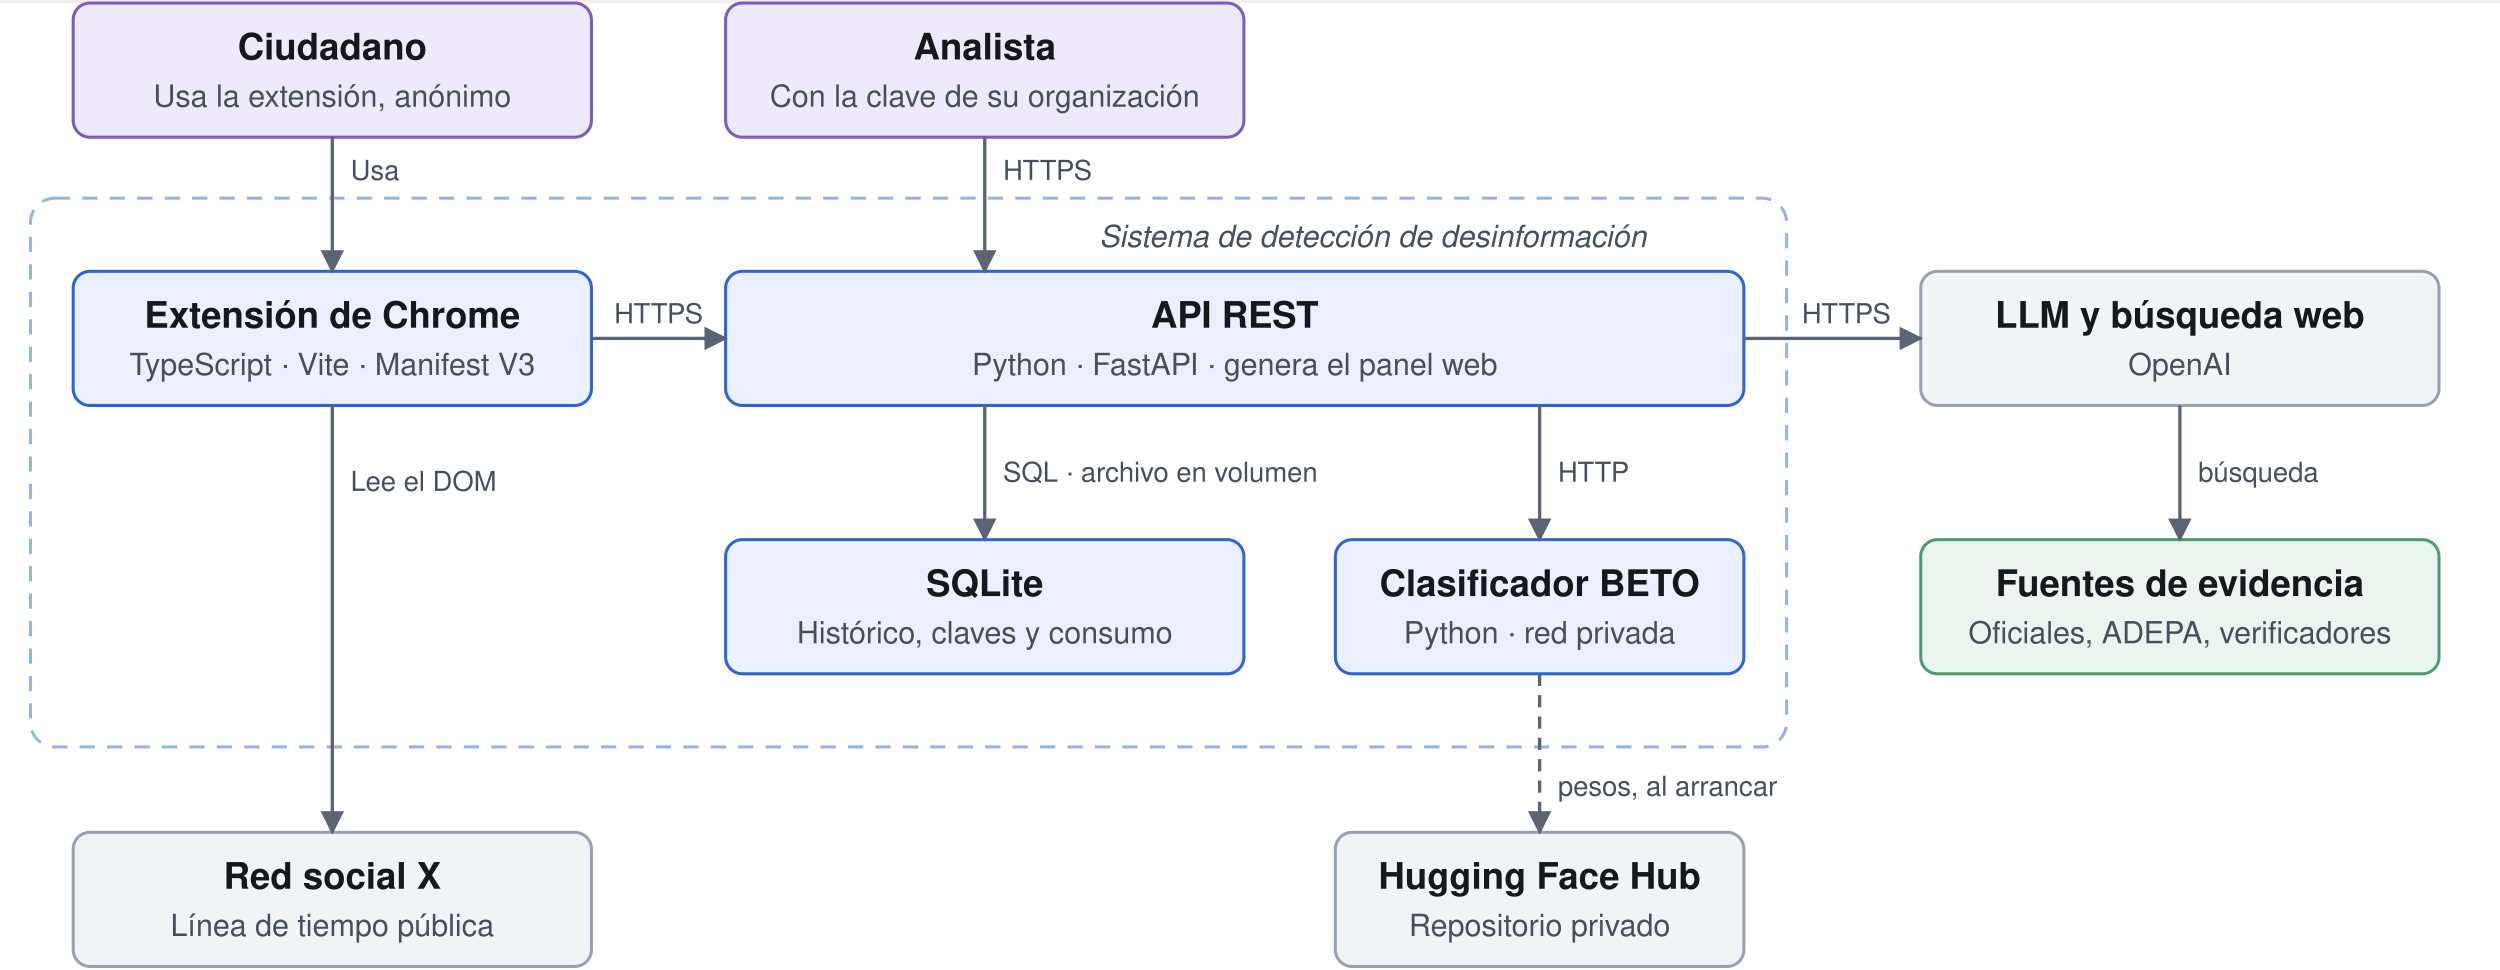
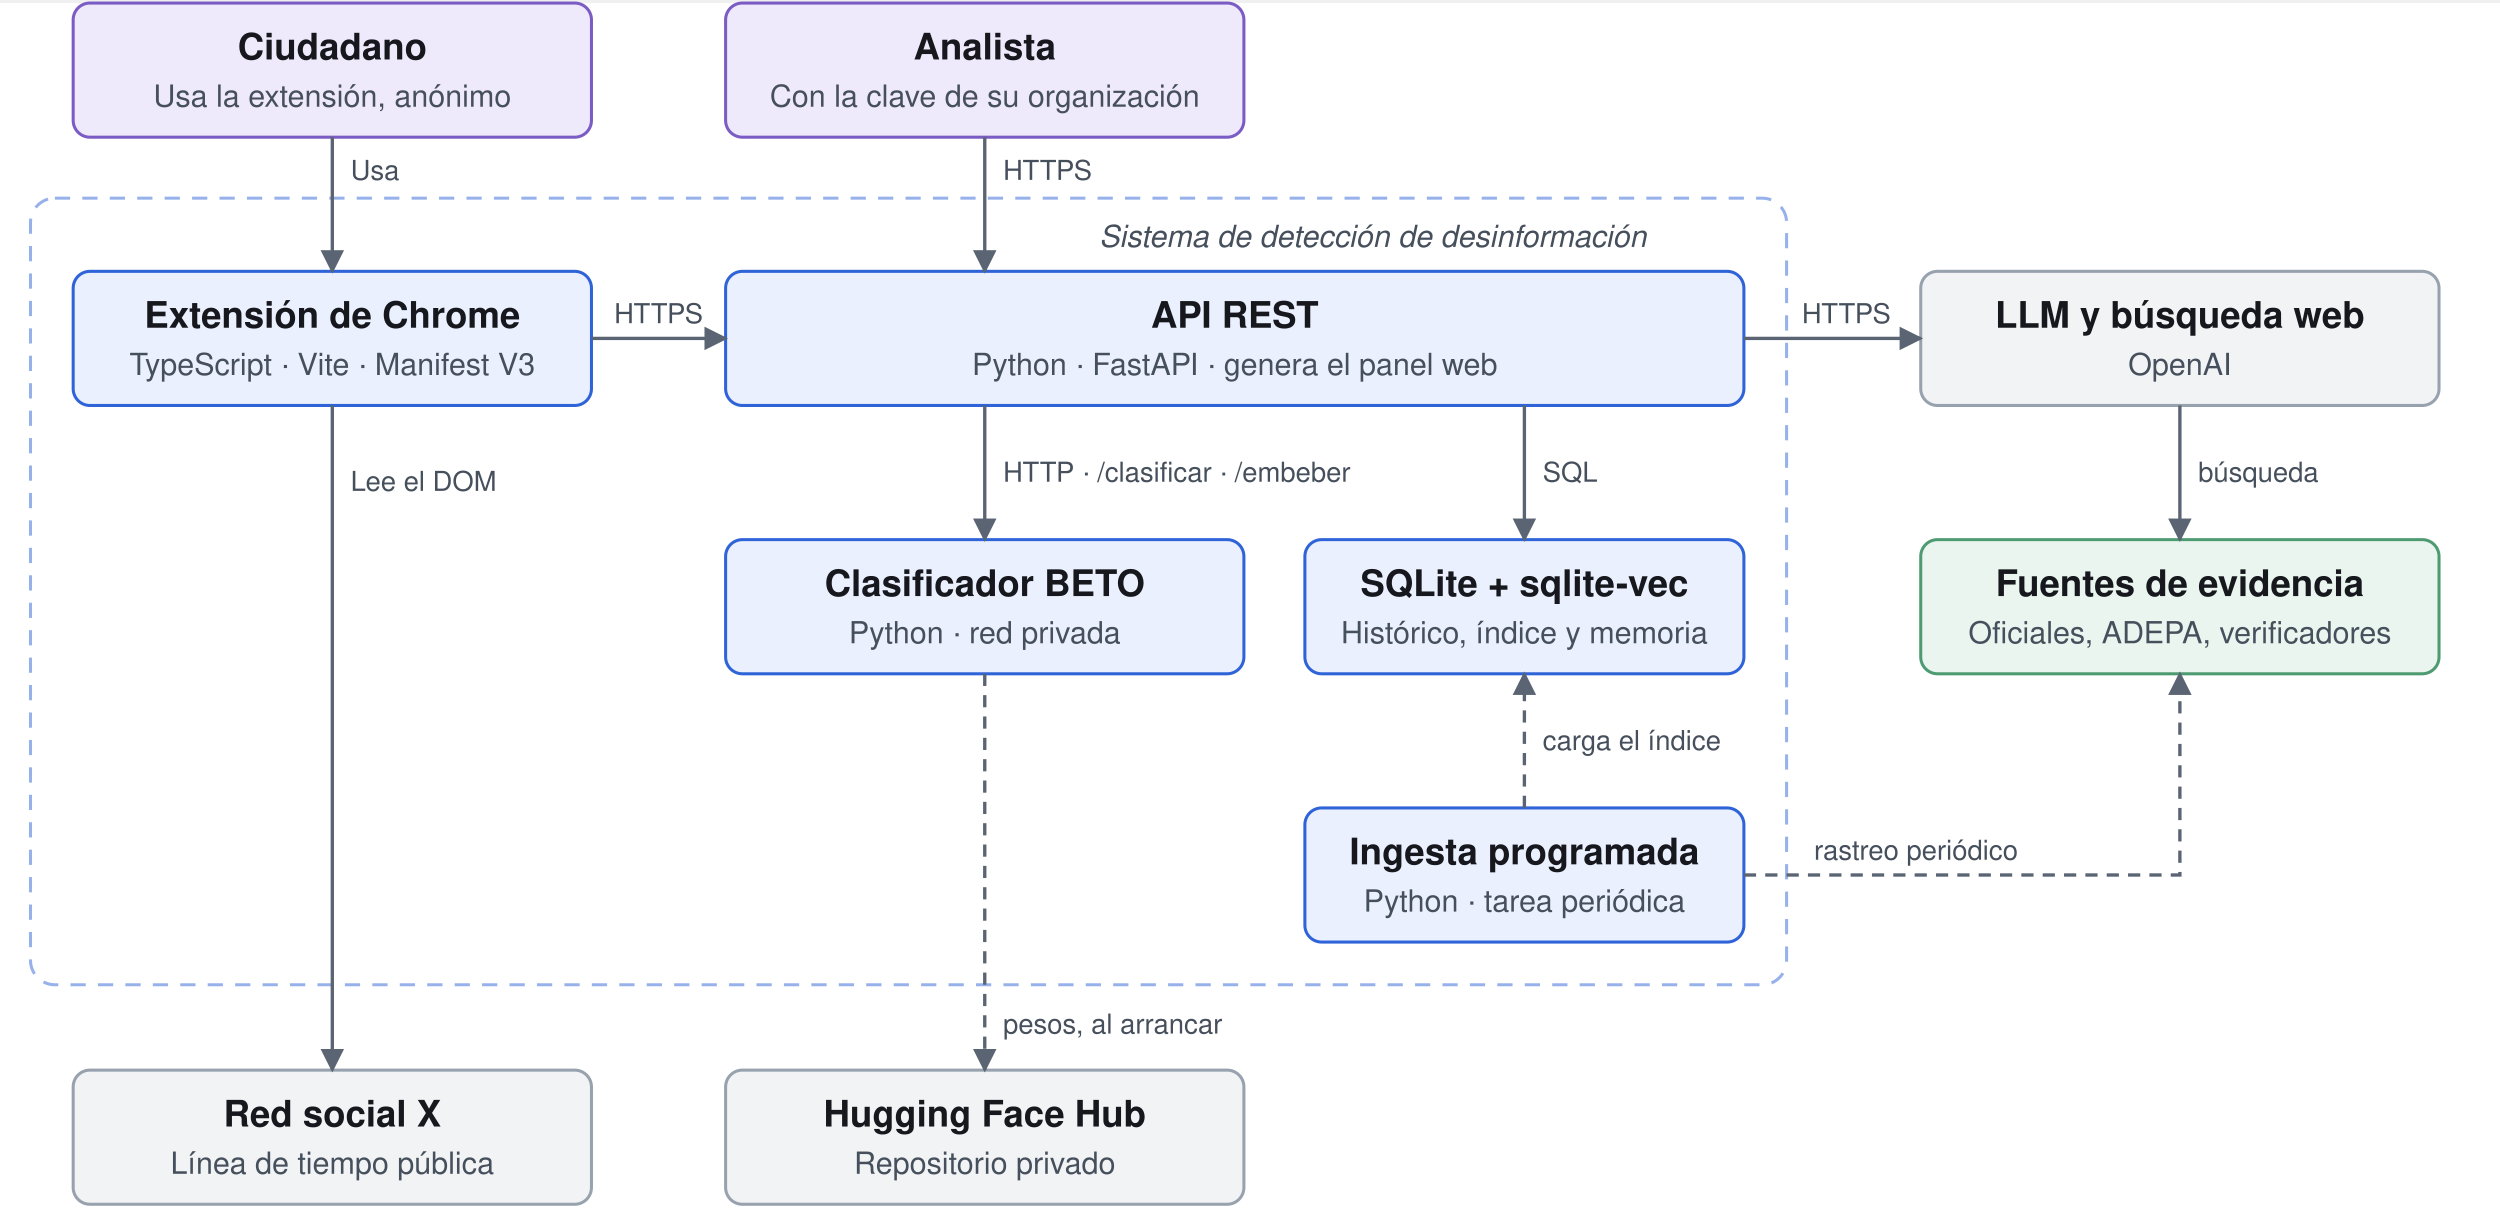
- <svg xmlns="http://www.w3.org/2000/svg" viewBox="0 -2 1640 636" width="1640" height="636" font-family="'Avenir Next','Segoe UI',system-ui,Helvetica,Arial,sans-serif">
+ <svg xmlns="http://www.w3.org/2000/svg" viewBox="0 -2 1640 792" width="1640" height="792" font-family="'Avenir Next','Segoe UI',system-ui,Helvetica,Arial,sans-serif">
  <style>
    .t{font-size:24px;font-weight:700;fill:#16181D;text-anchor:middle}
    .d{font-size:20px;fill:#464F5C;text-anchor:middle}
    .cl{font-size:20px;font-style:italic;fill:#464F5C;text-anchor:end}
    .c{fill:none;stroke:#2F63D8;stroke-width:2;stroke-dasharray:10 8;opacity:.5}
    .cz{fill:none;stroke:#98A2AE;stroke-width:2;stroke-dasharray:10 8}
    .dash{stroke-dasharray:8 6}
    .ag{fill:none;stroke:#5A6472;stroke-width:2.2;marker-end:url(#pg)}.lg{font-size:18px;fill:#464F5C}.ao{fill:none;stroke:#C2621F;stroke-width:2.2;marker-end:url(#po)}.lo{font-size:18px;fill:#C2621F;font-weight:600}.av{fill:none;stroke:#2E8B57;stroke-width:2.2;marker-end:url(#pv)}.lv{font-size:18px;fill:#2E8B57;font-weight:600}
  </style>
  <defs>
    <marker id="pg" viewBox="0 0 10 10" refX="9" refY="5" markerWidth="7" markerHeight="7" orient="auto-start-reverse">
      <path d="M0,0 L10,5 L0,10 z" fill="#5A6472" />
    </marker>
    <marker id="po" viewBox="0 0 10 10" refX="9" refY="5" markerWidth="7" markerHeight="7" orient="auto-start-reverse">
      <path d="M0,0 L10,5 L0,10 z" fill="#C2621F" />
    </marker>
    <marker id="pv" viewBox="0 0 10 10" refX="9" refY="5" markerWidth="7" markerHeight="7" orient="auto-start-reverse">
      <path d="M0,0 L10,5 L0,10 z" fill="#2E8B57" />
    </marker>
  </defs>
  <rect width="100%" height="100%" fill="#fff" />
-   <rect x="20" y="128" width="1152" height="360" rx="16" class="c" />
+   <rect x="20" y="128" width="1152" height="516" rx="16" class="c" />
  <text x="1080" y="160" class="cl">Sistema de detección de desinformación</text>
  <rect x="48" y="0" width="340" height="88" rx="11" fill="#EFEAFB" stroke="#7B5BC4" stroke-width="2" />
  <text x="218" y="37" class="t">Ciudadano</text>
  <text x="218" y="68" class="d">Usa la extensión, anónimo</text>
  <rect x="476" y="0" width="340" height="88" rx="11" fill="#EFEAFB" stroke="#7B5BC4" stroke-width="2" />
  <text x="646" y="37" class="t">Analista</text>
  <text x="646" y="68" class="d">Con la clave de su organización</text>
  <rect x="48" y="176" width="340" height="88" rx="11" fill="#EAF0FE" stroke="#2F63D8" stroke-width="2" />
  <text x="218" y="213" class="t">Extensión de Chrome</text>
  <text x="218" y="244" class="d">TypeScript · Vite · Manifest V3</text>
  <rect x="476" y="176" width="668" height="88" rx="11" fill="#EAF0FE" stroke="#2F63D8" stroke-width="2" />
  <text x="810" y="213" class="t">API REST</text>
  <text x="810" y="244" class="d">Python · FastAPI · genera el panel web</text>
  <rect x="476" y="352" width="340" height="88" rx="11" fill="#EAF0FE" stroke="#2F63D8" stroke-width="2" />
-   <text x="646" y="389" class="t">SQLite</text>
-   <text x="646" y="420" class="d">Histórico, claves y consumo</text>
-   <rect x="48" y="544" width="340" height="88" rx="11" fill="#F1F3F5" stroke="#98A2AE" stroke-width="2" />
-   <text x="218" y="581" class="t">Red social X</text>
-   <text x="218" y="612" class="d">Línea de tiempo pública</text>
-   <rect x="876" y="352" width="268" height="88" rx="11" fill="#EAF0FE" stroke="#2F63D8" stroke-width="2" />
-   <text x="1010" y="389" class="t">Clasificador BETO</text>
-   <text x="1010" y="420" class="d">Python · red privada</text>
-   <rect x="876" y="544" width="268" height="88" rx="11" fill="#F1F3F5" stroke="#98A2AE" stroke-width="2" />
-   <text x="1010" y="581" class="t">Hugging Face Hub</text>
-   <text x="1010" y="612" class="d">Repositorio privado</text>
+   <text x="646" y="389" class="t">Clasificador BETO</text>
+   <text x="646" y="420" class="d">Python · red privada</text>
+   <rect x="856" y="352" width="288" height="88" rx="11" fill="#EAF0FE" stroke="#2F63D8" stroke-width="2" />
+   <text x="1000" y="389" class="t">SQLite + sqlite-vec</text>
+   <text x="1000" y="420" class="d">Histórico, índice y memoria</text>
+   <rect x="856" y="528" width="288" height="88" rx="11" fill="#EAF0FE" stroke="#2F63D8" stroke-width="2" />
+   <text x="1000" y="565" class="t">Ingesta programada</text>
+   <text x="1000" y="596" class="d">Python · tarea periódica</text>
+   <rect x="48" y="700" width="340" height="88" rx="11" fill="#F1F3F5" stroke="#98A2AE" stroke-width="2" />
+   <text x="218" y="737" class="t">Red social X</text>
+   <text x="218" y="768" class="d">Línea de tiempo pública</text>
+   <rect x="476" y="700" width="340" height="88" rx="11" fill="#F1F3F5" stroke="#98A2AE" stroke-width="2" />
+   <text x="646" y="737" class="t">Hugging Face Hub</text>
+   <text x="646" y="768" class="d">Repositorio privado</text>
  <rect x="1260" y="176" width="340" height="88" rx="11" fill="#F1F3F5" stroke="#98A2AE" stroke-width="2" />
  <text x="1430" y="213" class="t">LLM y búsqueda web</text>
  <text x="1430" y="244" class="d">OpenAI</text>
  <rect x="1260" y="352" width="340" height="88" rx="11" fill="#E9F5EE" stroke="#4E9B72" stroke-width="2" />
  <text x="1430" y="389" class="t">Fuentes de evidencia</text>
  <text x="1430" y="420" class="d">Oficiales, ADEPA, verificadores</text>
  <polyline points="218,88 218,176" class="ag" />
  <text x="230" y="116" class="lg">Usa</text>
  <polyline points="646,88 646,176" class="ag" />
  <text x="658" y="116" class="lg">HTTPS</text>
  <polyline points="388,220 476,220" class="ag" />
  <text x="432" y="210" class="lg" text-anchor="middle">HTTPS</text>
-   <polyline points="218,264 218,544" class="ag" />
+   <polyline points="218,264 218,700" class="ag" />
  <text x="230" y="320" class="lg">Lee el DOM</text>
  <polyline points="646,264 646,352" class="ag" />
-   <text x="658" y="314" class="lg">SQL · archivo en volumen</text>
-   <polyline points="1010,264 1010,352" class="ag" />
-   <text x="1022" y="314" class="lg">HTTP</text>
-   <polyline points="1010,440 1010,544" class="ag dash" />
-   <text x="1022" y="520" class="lg">pesos, al arrancar</text>
+   <text x="658" y="314" class="lg">HTTP · /clasificar · /embeber</text>
+   <polyline points="1000,264 1000,352" class="ag" />
+   <text x="1012" y="314" class="lg">SQL</text>
+   <polyline points="646,440 646,700" class="ag dash" />
+   <text x="658" y="676" class="lg">pesos, al arrancar</text>
+   <polyline points="1000,528 1000,440" class="ag dash" />
+   <text x="1012" y="490" class="lg">carga el índice</text>
+   <polyline points="1144,572 1430,572 1430,440" class="ag dash" />
+   <text x="1190" y="562" class="lg">rastreo periódico</text>
  <polyline points="1144,220 1260,220" class="ag" />
  <text x="1182" y="210" class="lg">HTTPS</text>
  <polyline points="1430,264 1430,352" class="ag" />
  <text x="1442" y="314" class="lg">búsqueda</text>
</svg>
